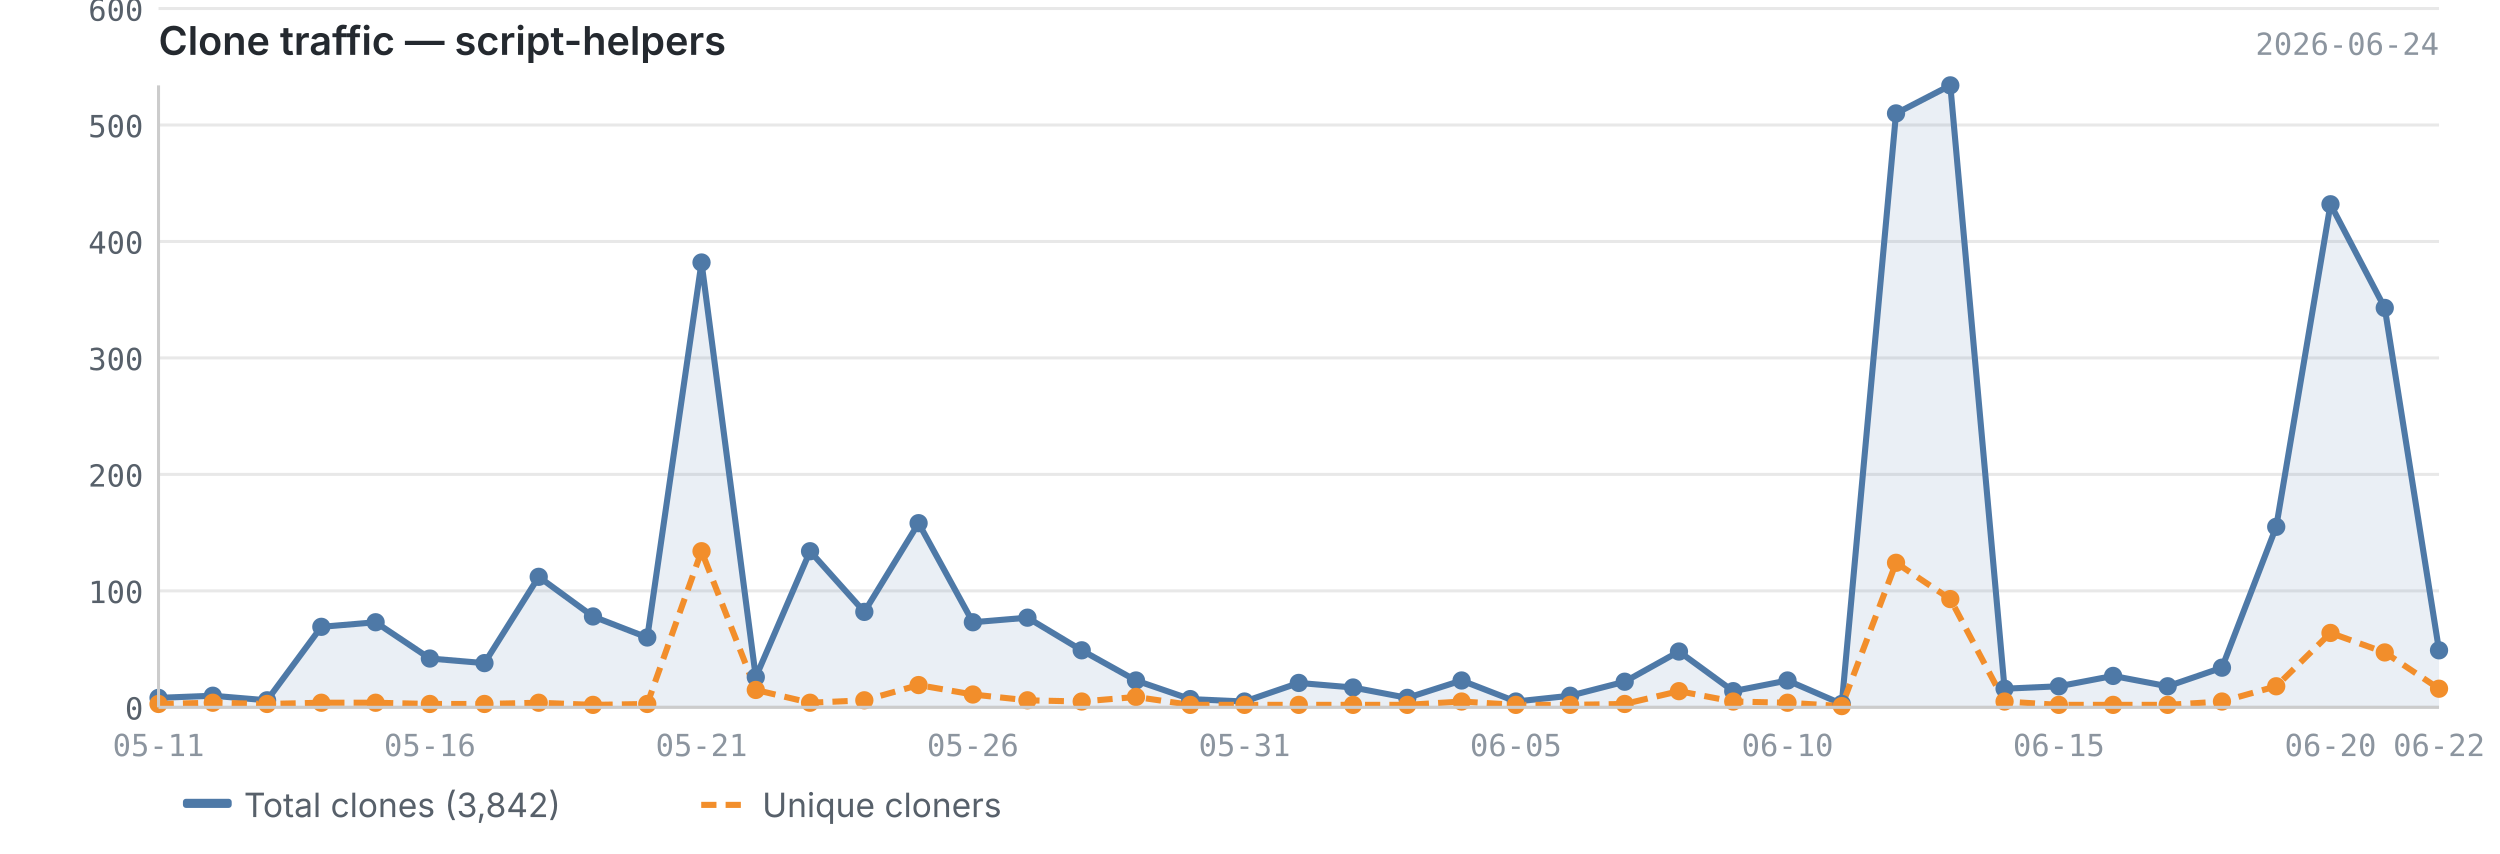
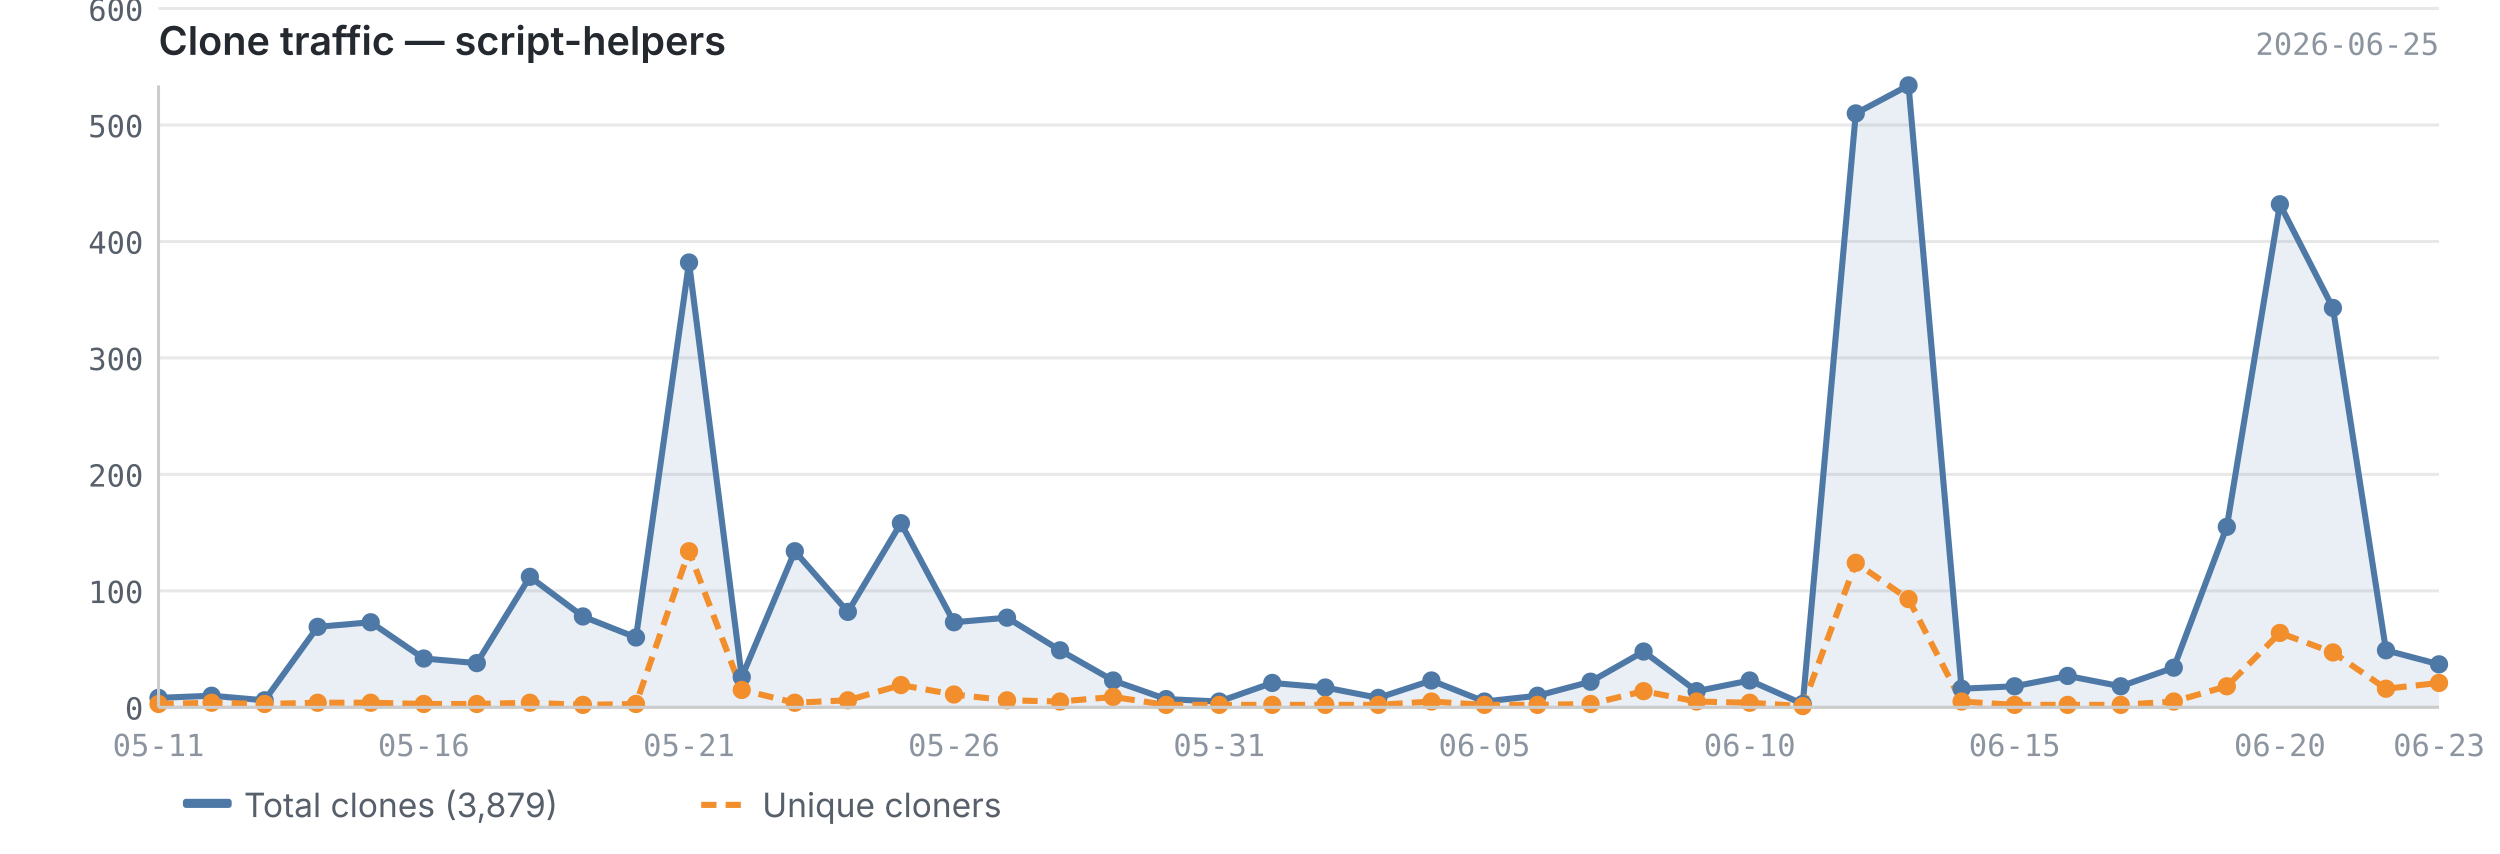
<svg xmlns="http://www.w3.org/2000/svg" viewBox="0 0 820 280" width="820" height="280">
  <text x="52" y="18" font-size="13" font-weight="600" fill="#24292f" font-family="-apple-system, BlinkMacSystemFont, 'Segoe UI', sans-serif">Clone traffic — script-helpers</text>
-   <text x="800" y="18" font-size="10" fill="#8c959f" font-family="ui-monospace, SFMono-Regular, 'SF Mono', Menlo, monospace" text-anchor="end">2026-06-24</text>
+   <text x="800" y="18" font-size="10" fill="#8c959f" font-family="ui-monospace, SFMono-Regular, 'SF Mono', Menlo, monospace" text-anchor="end">2026-06-25</text>
  <line x1="52" y1="232.0" x2="800" y2="232.0" stroke="#e8e8e8" stroke-width="1" />
  <line x1="52" y1="193.8" x2="800" y2="193.8" stroke="#e8e8e8" stroke-width="1" />
  <line x1="52" y1="155.6" x2="800" y2="155.6" stroke="#e8e8e8" stroke-width="1" />
  <line x1="52" y1="117.4" x2="800" y2="117.4" stroke="#e8e8e8" stroke-width="1" />
  <line x1="52" y1="79.2" x2="800" y2="79.2" stroke="#e8e8e8" stroke-width="1" />
  <line x1="52" y1="41.0" x2="800" y2="41.0" stroke="#e8e8e8" stroke-width="1" />
  <line x1="52" y1="2.8" x2="800" y2="2.8" stroke="#e8e8e8" stroke-width="1" />
-   <path d="M52.0,228.9 L52.0,228.9 L69.8,228.2 L87.6,229.7 L105.4,205.6 L123.2,204.1 L141.0,216.0 L158.9,217.5 L176.7,189.2 L194.5,202.2 L212.3,209.1 L230.1,86.1 L247.9,222.1 L265.7,180.8 L283.5,200.7 L301.3,171.6 L319.1,204.1 L337.0,202.6 L354.8,213.3 L372.6,223.2 L390.4,229.3 L408.2,230.1 L426.0,224.0 L443.8,225.5 L461.6,228.9 L479.4,223.2 L497.2,230.1 L515.0,228.2 L532.9,223.6 L550.7,213.7 L568.5,226.7 L586.3,223.2 L604.1,230.9 L621.9,37.2 L639.7,28.0 L657.5,225.9 L675.3,225.1 L693.1,221.7 L711.0,225.1 L728.8,219.0 L746.6,172.8 L764.4,67.0 L782.2,101.0 L800.0,213.3 L800.0,232.0 L52.0,232.0Z" fill="#4e79a7" opacity="0.12" />
-   <polyline points="52.0,228.9 69.8,228.2 87.6,229.7 105.4,205.6 123.2,204.1 141.0,216.0 158.9,217.5 176.7,189.2 194.5,202.2 212.3,209.1 230.1,86.1 247.9,222.1 265.7,180.8 283.5,200.7 301.3,171.6 319.1,204.1 337.0,202.6 354.8,213.3 372.6,223.2 390.4,229.3 408.2,230.1 426.0,224.0 443.8,225.5 461.6,228.9 479.4,223.2 497.2,230.1 515.0,228.2 532.9,223.6 550.7,213.7 568.5,226.7 586.3,223.2 604.1,230.9 621.9,37.2 639.7,28.0 657.5,225.9 675.3,225.1 693.1,221.7 711.0,225.1 728.8,219.0 746.6,172.8 764.4,67.0 782.2,101.0 800.0,213.3" fill="none" stroke="#4e79a7" stroke-width="2" stroke-linejoin="round" />
-   <polyline points="52.0,230.9 69.8,230.5 87.6,230.9 105.4,230.5 123.2,230.5 141.0,230.9 158.9,230.9 176.7,230.5 194.5,231.2 212.3,230.9 230.1,180.8 247.9,226.3 265.7,230.5 283.5,229.7 301.3,224.7 319.1,227.8 337.0,229.7 354.8,230.1 372.6,228.6 390.4,231.2 408.2,231.2 426.0,231.2 443.8,231.2 461.6,231.2 479.4,230.1 497.2,231.2 515.0,231.2 532.9,230.9 550.7,226.7 568.5,230.1 586.3,230.5 604.1,231.6 621.9,184.6 639.7,196.5 657.5,230.1 675.3,231.2 693.1,231.2 711.0,231.2 728.8,230.1 746.6,225.1 764.4,207.6 782.2,214.0 800.0,225.9" fill="none" stroke="#f28e2b" stroke-width="2" stroke-linejoin="round" stroke-dasharray="5,3" />
+   <path d="M52.0,228.9 L52.0,228.9 L69.4,228.2 L86.8,229.7 L104.2,205.6 L121.6,204.1 L139.0,216.0 L156.4,217.5 L173.8,189.2 L191.2,202.2 L208.6,209.1 L226.0,86.1 L243.3,222.1 L260.7,180.8 L278.1,200.7 L295.5,171.6 L312.9,204.1 L330.3,202.6 L347.7,213.3 L365.1,223.2 L382.5,229.3 L399.9,230.1 L417.3,224.0 L434.7,225.5 L452.1,228.9 L469.5,223.2 L486.9,230.1 L504.3,228.2 L521.7,223.6 L539.1,213.7 L556.5,226.7 L573.9,223.2 L591.3,230.9 L608.7,37.2 L626.0,28.0 L643.4,225.9 L660.8,225.1 L678.2,221.7 L695.6,225.1 L713.0,219.0 L730.4,172.8 L747.8,67.0 L765.2,101.0 L782.6,213.3 L800.0,217.9 L800.0,232.0 L52.0,232.0Z" fill="#4e79a7" opacity="0.12" />
+   <polyline points="52.0,228.9 69.4,228.2 86.8,229.7 104.2,205.6 121.6,204.1 139.0,216.0 156.4,217.5 173.8,189.2 191.2,202.2 208.6,209.1 226.0,86.1 243.3,222.1 260.7,180.8 278.1,200.7 295.5,171.6 312.9,204.1 330.3,202.6 347.7,213.3 365.1,223.2 382.5,229.3 399.9,230.1 417.3,224.0 434.7,225.5 452.1,228.9 469.5,223.2 486.9,230.1 504.3,228.2 521.7,223.6 539.1,213.7 556.5,226.7 573.9,223.2 591.3,230.9 608.7,37.2 626.0,28.0 643.4,225.9 660.8,225.1 678.2,221.7 695.6,225.1 713.0,219.0 730.4,172.8 747.8,67.0 765.2,101.0 782.6,213.3 800.0,217.9" fill="none" stroke="#4e79a7" stroke-width="2" stroke-linejoin="round" />
+   <polyline points="52.0,230.9 69.4,230.5 86.8,230.9 104.2,230.5 121.6,230.5 139.0,230.9 156.4,230.9 173.8,230.5 191.2,231.2 208.6,230.9 226.0,180.8 243.3,226.3 260.7,230.5 278.1,229.7 295.5,224.7 312.9,227.8 330.3,229.7 347.7,230.1 365.1,228.6 382.5,231.2 399.9,231.2 417.3,231.2 434.7,231.2 452.1,231.2 469.5,230.1 486.9,231.2 504.3,231.2 521.7,230.9 539.1,226.7 556.5,230.1 573.9,230.5 591.3,231.6 608.7,184.6 626.0,196.5 643.4,230.1 660.8,231.2 678.2,231.2 695.6,231.2 713.0,230.1 730.4,225.1 747.8,207.6 765.2,214.0 782.6,225.9 800.0,224.0" fill="none" stroke="#f28e2b" stroke-width="2" stroke-linejoin="round" stroke-dasharray="5,3" />
  <circle cx="52.0" cy="228.9" r="3" fill="#4e79a7" />
-   <circle cx="69.8" cy="228.2" r="3" fill="#4e79a7" />
-   <circle cx="87.6" cy="229.7" r="3" fill="#4e79a7" />
-   <circle cx="105.4" cy="205.6" r="3" fill="#4e79a7" />
-   <circle cx="123.2" cy="204.1" r="3" fill="#4e79a7" />
-   <circle cx="141.0" cy="216.0" r="3" fill="#4e79a7" />
-   <circle cx="158.9" cy="217.5" r="3" fill="#4e79a7" />
-   <circle cx="176.7" cy="189.2" r="3" fill="#4e79a7" />
-   <circle cx="194.5" cy="202.2" r="3" fill="#4e79a7" />
-   <circle cx="212.3" cy="209.1" r="3" fill="#4e79a7" />
-   <circle cx="230.1" cy="86.1" r="3" fill="#4e79a7" />
-   <circle cx="247.9" cy="222.1" r="3" fill="#4e79a7" />
-   <circle cx="265.7" cy="180.8" r="3" fill="#4e79a7" />
-   <circle cx="283.5" cy="200.7" r="3" fill="#4e79a7" />
-   <circle cx="301.3" cy="171.6" r="3" fill="#4e79a7" />
-   <circle cx="319.1" cy="204.1" r="3" fill="#4e79a7" />
-   <circle cx="337.0" cy="202.6" r="3" fill="#4e79a7" />
-   <circle cx="354.8" cy="213.3" r="3" fill="#4e79a7" />
-   <circle cx="372.6" cy="223.2" r="3" fill="#4e79a7" />
-   <circle cx="390.4" cy="229.3" r="3" fill="#4e79a7" />
-   <circle cx="408.2" cy="230.1" r="3" fill="#4e79a7" />
-   <circle cx="426.0" cy="224.0" r="3" fill="#4e79a7" />
-   <circle cx="443.8" cy="225.5" r="3" fill="#4e79a7" />
-   <circle cx="461.6" cy="228.9" r="3" fill="#4e79a7" />
-   <circle cx="479.4" cy="223.2" r="3" fill="#4e79a7" />
-   <circle cx="497.2" cy="230.1" r="3" fill="#4e79a7" />
-   <circle cx="515.0" cy="228.2" r="3" fill="#4e79a7" />
-   <circle cx="532.9" cy="223.6" r="3" fill="#4e79a7" />
-   <circle cx="550.7" cy="213.7" r="3" fill="#4e79a7" />
-   <circle cx="568.5" cy="226.7" r="3" fill="#4e79a7" />
-   <circle cx="586.3" cy="223.2" r="3" fill="#4e79a7" />
-   <circle cx="604.1" cy="230.9" r="3" fill="#4e79a7" />
-   <circle cx="621.9" cy="37.2" r="3" fill="#4e79a7" />
-   <circle cx="639.7" cy="28.0" r="3" fill="#4e79a7" />
-   <circle cx="657.5" cy="225.9" r="3" fill="#4e79a7" />
-   <circle cx="675.3" cy="225.1" r="3" fill="#4e79a7" />
-   <circle cx="693.1" cy="221.7" r="3" fill="#4e79a7" />
-   <circle cx="711.0" cy="225.1" r="3" fill="#4e79a7" />
-   <circle cx="728.8" cy="219.0" r="3" fill="#4e79a7" />
-   <circle cx="746.6" cy="172.8" r="3" fill="#4e79a7" />
-   <circle cx="764.4" cy="67.0" r="3" fill="#4e79a7" />
-   <circle cx="782.2" cy="101.0" r="3" fill="#4e79a7" />
-   <circle cx="800.0" cy="213.3" r="3" fill="#4e79a7" />
+   <circle cx="69.4" cy="228.2" r="3" fill="#4e79a7" />
+   <circle cx="86.8" cy="229.7" r="3" fill="#4e79a7" />
+   <circle cx="104.2" cy="205.6" r="3" fill="#4e79a7" />
+   <circle cx="121.6" cy="204.1" r="3" fill="#4e79a7" />
+   <circle cx="139.0" cy="216.0" r="3" fill="#4e79a7" />
+   <circle cx="156.4" cy="217.5" r="3" fill="#4e79a7" />
+   <circle cx="173.8" cy="189.2" r="3" fill="#4e79a7" />
+   <circle cx="191.2" cy="202.2" r="3" fill="#4e79a7" />
+   <circle cx="208.6" cy="209.1" r="3" fill="#4e79a7" />
+   <circle cx="226.0" cy="86.1" r="3" fill="#4e79a7" />
+   <circle cx="243.3" cy="222.1" r="3" fill="#4e79a7" />
+   <circle cx="260.7" cy="180.8" r="3" fill="#4e79a7" />
+   <circle cx="278.1" cy="200.7" r="3" fill="#4e79a7" />
+   <circle cx="295.5" cy="171.6" r="3" fill="#4e79a7" />
+   <circle cx="312.9" cy="204.1" r="3" fill="#4e79a7" />
+   <circle cx="330.3" cy="202.6" r="3" fill="#4e79a7" />
+   <circle cx="347.7" cy="213.3" r="3" fill="#4e79a7" />
+   <circle cx="365.1" cy="223.2" r="3" fill="#4e79a7" />
+   <circle cx="382.5" cy="229.3" r="3" fill="#4e79a7" />
+   <circle cx="399.9" cy="230.1" r="3" fill="#4e79a7" />
+   <circle cx="417.3" cy="224.0" r="3" fill="#4e79a7" />
+   <circle cx="434.7" cy="225.5" r="3" fill="#4e79a7" />
+   <circle cx="452.1" cy="228.9" r="3" fill="#4e79a7" />
+   <circle cx="469.5" cy="223.2" r="3" fill="#4e79a7" />
+   <circle cx="486.9" cy="230.1" r="3" fill="#4e79a7" />
+   <circle cx="504.3" cy="228.2" r="3" fill="#4e79a7" />
+   <circle cx="521.7" cy="223.6" r="3" fill="#4e79a7" />
+   <circle cx="539.1" cy="213.7" r="3" fill="#4e79a7" />
+   <circle cx="556.5" cy="226.7" r="3" fill="#4e79a7" />
+   <circle cx="573.9" cy="223.2" r="3" fill="#4e79a7" />
+   <circle cx="591.3" cy="230.9" r="3" fill="#4e79a7" />
+   <circle cx="608.7" cy="37.2" r="3" fill="#4e79a7" />
+   <circle cx="626.0" cy="28.0" r="3" fill="#4e79a7" />
+   <circle cx="643.4" cy="225.9" r="3" fill="#4e79a7" />
+   <circle cx="660.8" cy="225.1" r="3" fill="#4e79a7" />
+   <circle cx="678.2" cy="221.7" r="3" fill="#4e79a7" />
+   <circle cx="695.6" cy="225.1" r="3" fill="#4e79a7" />
+   <circle cx="713.0" cy="219.0" r="3" fill="#4e79a7" />
+   <circle cx="730.4" cy="172.8" r="3" fill="#4e79a7" />
+   <circle cx="747.8" cy="67.0" r="3" fill="#4e79a7" />
+   <circle cx="765.2" cy="101.0" r="3" fill="#4e79a7" />
+   <circle cx="782.6" cy="213.3" r="3" fill="#4e79a7" />
+   <circle cx="800.0" cy="217.9" r="3" fill="#4e79a7" />
  <circle cx="52.0" cy="230.9" r="3" fill="#f28e2b" />
-   <circle cx="69.8" cy="230.5" r="3" fill="#f28e2b" />
-   <circle cx="87.6" cy="230.9" r="3" fill="#f28e2b" />
-   <circle cx="105.4" cy="230.5" r="3" fill="#f28e2b" />
-   <circle cx="123.2" cy="230.5" r="3" fill="#f28e2b" />
-   <circle cx="141.0" cy="230.9" r="3" fill="#f28e2b" />
-   <circle cx="158.9" cy="230.9" r="3" fill="#f28e2b" />
-   <circle cx="176.7" cy="230.5" r="3" fill="#f28e2b" />
-   <circle cx="194.5" cy="231.2" r="3" fill="#f28e2b" />
-   <circle cx="212.3" cy="230.9" r="3" fill="#f28e2b" />
-   <circle cx="230.1" cy="180.8" r="3" fill="#f28e2b" />
-   <circle cx="247.9" cy="226.3" r="3" fill="#f28e2b" />
-   <circle cx="265.7" cy="230.5" r="3" fill="#f28e2b" />
-   <circle cx="283.5" cy="229.7" r="3" fill="#f28e2b" />
-   <circle cx="301.3" cy="224.7" r="3" fill="#f28e2b" />
-   <circle cx="319.1" cy="227.8" r="3" fill="#f28e2b" />
-   <circle cx="337.0" cy="229.7" r="3" fill="#f28e2b" />
-   <circle cx="354.8" cy="230.1" r="3" fill="#f28e2b" />
-   <circle cx="372.6" cy="228.6" r="3" fill="#f28e2b" />
-   <circle cx="390.4" cy="231.2" r="3" fill="#f28e2b" />
-   <circle cx="408.2" cy="231.2" r="3" fill="#f28e2b" />
-   <circle cx="426.0" cy="231.2" r="3" fill="#f28e2b" />
-   <circle cx="443.8" cy="231.2" r="3" fill="#f28e2b" />
-   <circle cx="461.6" cy="231.2" r="3" fill="#f28e2b" />
-   <circle cx="479.4" cy="230.1" r="3" fill="#f28e2b" />
-   <circle cx="497.2" cy="231.2" r="3" fill="#f28e2b" />
-   <circle cx="515.0" cy="231.2" r="3" fill="#f28e2b" />
-   <circle cx="532.9" cy="230.9" r="3" fill="#f28e2b" />
-   <circle cx="550.7" cy="226.7" r="3" fill="#f28e2b" />
-   <circle cx="568.5" cy="230.1" r="3" fill="#f28e2b" />
-   <circle cx="586.3" cy="230.5" r="3" fill="#f28e2b" />
-   <circle cx="604.1" cy="231.6" r="3" fill="#f28e2b" />
-   <circle cx="621.9" cy="184.6" r="3" fill="#f28e2b" />
-   <circle cx="639.7" cy="196.5" r="3" fill="#f28e2b" />
-   <circle cx="657.5" cy="230.1" r="3" fill="#f28e2b" />
-   <circle cx="675.3" cy="231.2" r="3" fill="#f28e2b" />
-   <circle cx="693.1" cy="231.2" r="3" fill="#f28e2b" />
-   <circle cx="711.0" cy="231.2" r="3" fill="#f28e2b" />
-   <circle cx="728.8" cy="230.1" r="3" fill="#f28e2b" />
-   <circle cx="746.6" cy="225.1" r="3" fill="#f28e2b" />
-   <circle cx="764.4" cy="207.6" r="3" fill="#f28e2b" />
-   <circle cx="782.2" cy="214.0" r="3" fill="#f28e2b" />
-   <circle cx="800.0" cy="225.9" r="3" fill="#f28e2b" />
+   <circle cx="69.4" cy="230.5" r="3" fill="#f28e2b" />
+   <circle cx="86.8" cy="230.9" r="3" fill="#f28e2b" />
+   <circle cx="104.2" cy="230.5" r="3" fill="#f28e2b" />
+   <circle cx="121.6" cy="230.5" r="3" fill="#f28e2b" />
+   <circle cx="139.0" cy="230.9" r="3" fill="#f28e2b" />
+   <circle cx="156.4" cy="230.9" r="3" fill="#f28e2b" />
+   <circle cx="173.8" cy="230.5" r="3" fill="#f28e2b" />
+   <circle cx="191.2" cy="231.2" r="3" fill="#f28e2b" />
+   <circle cx="208.6" cy="230.9" r="3" fill="#f28e2b" />
+   <circle cx="226.0" cy="180.8" r="3" fill="#f28e2b" />
+   <circle cx="243.3" cy="226.3" r="3" fill="#f28e2b" />
+   <circle cx="260.7" cy="230.5" r="3" fill="#f28e2b" />
+   <circle cx="278.1" cy="229.7" r="3" fill="#f28e2b" />
+   <circle cx="295.5" cy="224.7" r="3" fill="#f28e2b" />
+   <circle cx="312.9" cy="227.8" r="3" fill="#f28e2b" />
+   <circle cx="330.3" cy="229.7" r="3" fill="#f28e2b" />
+   <circle cx="347.7" cy="230.1" r="3" fill="#f28e2b" />
+   <circle cx="365.1" cy="228.6" r="3" fill="#f28e2b" />
+   <circle cx="382.5" cy="231.2" r="3" fill="#f28e2b" />
+   <circle cx="399.9" cy="231.2" r="3" fill="#f28e2b" />
+   <circle cx="417.3" cy="231.2" r="3" fill="#f28e2b" />
+   <circle cx="434.7" cy="231.2" r="3" fill="#f28e2b" />
+   <circle cx="452.1" cy="231.2" r="3" fill="#f28e2b" />
+   <circle cx="469.5" cy="230.1" r="3" fill="#f28e2b" />
+   <circle cx="486.9" cy="231.2" r="3" fill="#f28e2b" />
+   <circle cx="504.3" cy="231.2" r="3" fill="#f28e2b" />
+   <circle cx="521.7" cy="230.9" r="3" fill="#f28e2b" />
+   <circle cx="539.1" cy="226.7" r="3" fill="#f28e2b" />
+   <circle cx="556.5" cy="230.1" r="3" fill="#f28e2b" />
+   <circle cx="573.9" cy="230.5" r="3" fill="#f28e2b" />
+   <circle cx="591.3" cy="231.6" r="3" fill="#f28e2b" />
+   <circle cx="608.7" cy="184.6" r="3" fill="#f28e2b" />
+   <circle cx="626.0" cy="196.5" r="3" fill="#f28e2b" />
+   <circle cx="643.4" cy="230.1" r="3" fill="#f28e2b" />
+   <circle cx="660.8" cy="231.2" r="3" fill="#f28e2b" />
+   <circle cx="678.2" cy="231.2" r="3" fill="#f28e2b" />
+   <circle cx="695.6" cy="231.2" r="3" fill="#f28e2b" />
+   <circle cx="713.0" cy="230.1" r="3" fill="#f28e2b" />
+   <circle cx="730.4" cy="225.1" r="3" fill="#f28e2b" />
+   <circle cx="747.8" cy="207.6" r="3" fill="#f28e2b" />
+   <circle cx="765.2" cy="214.0" r="3" fill="#f28e2b" />
+   <circle cx="782.6" cy="225.9" r="3" fill="#f28e2b" />
+   <circle cx="800.0" cy="224.0" r="3" fill="#f28e2b" />
  <line x1="52" y1="28" x2="52" y2="232" stroke="#cccccc" stroke-width="1" />
  <line x1="52" y1="232" x2="800" y2="232" stroke="#cccccc" stroke-width="1" />
  <text x="47" y="236.0" text-anchor="end" font-size="10" fill="#57606a" font-family="ui-monospace, SFMono-Regular, 'SF Mono', Menlo, monospace">0</text>
  <text x="47" y="197.8" text-anchor="end" font-size="10" fill="#57606a" font-family="ui-monospace, SFMono-Regular, 'SF Mono', Menlo, monospace">100</text>
  <text x="47" y="159.6" text-anchor="end" font-size="10" fill="#57606a" font-family="ui-monospace, SFMono-Regular, 'SF Mono', Menlo, monospace">200</text>
  <text x="47" y="121.4" text-anchor="end" font-size="10" fill="#57606a" font-family="ui-monospace, SFMono-Regular, 'SF Mono', Menlo, monospace">300</text>
  <text x="47" y="83.2" text-anchor="end" font-size="10" fill="#57606a" font-family="ui-monospace, SFMono-Regular, 'SF Mono', Menlo, monospace">400</text>
  <text x="47" y="45.0" text-anchor="end" font-size="10" fill="#57606a" font-family="ui-monospace, SFMono-Regular, 'SF Mono', Menlo, monospace">500</text>
  <text x="47" y="6.8" text-anchor="end" font-size="10" fill="#57606a" font-family="ui-monospace, SFMono-Regular, 'SF Mono', Menlo, monospace">600</text>
  <text x="52.0" y="248" text-anchor="middle" font-size="10" fill="#8c959f" font-family="ui-monospace, SFMono-Regular, 'SF Mono', Menlo, monospace">05-11</text>
-   <text x="675.3" y="248" text-anchor="middle" font-size="10" fill="#8c959f" font-family="ui-monospace, SFMono-Regular, 'SF Mono', Menlo, monospace">06-15</text>
-   <text x="141.0" y="248" text-anchor="middle" font-size="10" fill="#8c959f" font-family="ui-monospace, SFMono-Regular, 'SF Mono', Menlo, monospace">05-16</text>
-   <text x="764.4" y="248" text-anchor="middle" font-size="10" fill="#8c959f" font-family="ui-monospace, SFMono-Regular, 'SF Mono', Menlo, monospace">06-20</text>
-   <text x="230.1" y="248" text-anchor="middle" font-size="10" fill="#8c959f" font-family="ui-monospace, SFMono-Regular, 'SF Mono', Menlo, monospace">05-21</text>
-   <text x="800.0" y="248" text-anchor="middle" font-size="10" fill="#8c959f" font-family="ui-monospace, SFMono-Regular, 'SF Mono', Menlo, monospace">06-22</text>
-   <text x="319.1" y="248" text-anchor="middle" font-size="10" fill="#8c959f" font-family="ui-monospace, SFMono-Regular, 'SF Mono', Menlo, monospace">05-26</text>
-   <text x="408.2" y="248" text-anchor="middle" font-size="10" fill="#8c959f" font-family="ui-monospace, SFMono-Regular, 'SF Mono', Menlo, monospace">05-31</text>
-   <text x="497.2" y="248" text-anchor="middle" font-size="10" fill="#8c959f" font-family="ui-monospace, SFMono-Regular, 'SF Mono', Menlo, monospace">06-05</text>
-   <text x="586.3" y="248" text-anchor="middle" font-size="10" fill="#8c959f" font-family="ui-monospace, SFMono-Regular, 'SF Mono', Menlo, monospace">06-10</text>
+   <text x="660.8" y="248" text-anchor="middle" font-size="10" fill="#8c959f" font-family="ui-monospace, SFMono-Regular, 'SF Mono', Menlo, monospace">06-15</text>
+   <text x="139.0" y="248" text-anchor="middle" font-size="10" fill="#8c959f" font-family="ui-monospace, SFMono-Regular, 'SF Mono', Menlo, monospace">05-16</text>
+   <text x="747.8" y="248" text-anchor="middle" font-size="10" fill="#8c959f" font-family="ui-monospace, SFMono-Regular, 'SF Mono', Menlo, monospace">06-20</text>
+   <text x="226.0" y="248" text-anchor="middle" font-size="10" fill="#8c959f" font-family="ui-monospace, SFMono-Regular, 'SF Mono', Menlo, monospace">05-21</text>
+   <text x="800.0" y="248" text-anchor="middle" font-size="10" fill="#8c959f" font-family="ui-monospace, SFMono-Regular, 'SF Mono', Menlo, monospace">06-23</text>
+   <text x="312.9" y="248" text-anchor="middle" font-size="10" fill="#8c959f" font-family="ui-monospace, SFMono-Regular, 'SF Mono', Menlo, monospace">05-26</text>
+   <text x="399.9" y="248" text-anchor="middle" font-size="10" fill="#8c959f" font-family="ui-monospace, SFMono-Regular, 'SF Mono', Menlo, monospace">05-31</text>
+   <text x="486.9" y="248" text-anchor="middle" font-size="10" fill="#8c959f" font-family="ui-monospace, SFMono-Regular, 'SF Mono', Menlo, monospace">06-05</text>
+   <text x="573.9" y="248" text-anchor="middle" font-size="10" fill="#8c959f" font-family="ui-monospace, SFMono-Regular, 'SF Mono', Menlo, monospace">06-10</text>
  <rect x="60" y="262" width="16" height="3" fill="#4e79a7" rx="1" />
-   <text x="80" y="268" font-size="11" fill="#57606a" font-family="-apple-system, BlinkMacSystemFont, 'Segoe UI', sans-serif">Total clones (3,842)</text>
+   <text x="80" y="268" font-size="11" fill="#57606a" font-family="-apple-system, BlinkMacSystemFont, 'Segoe UI', sans-serif">Total clones (3,879)</text>
  <line x1="230" y1="264" x2="246" y2="264" stroke="#f28e2b" stroke-width="2" stroke-dasharray="5,3" />
  <text x="250" y="268" font-size="11" fill="#57606a" font-family="-apple-system, BlinkMacSystemFont, 'Segoe UI', sans-serif">Unique cloners</text>
</svg>
